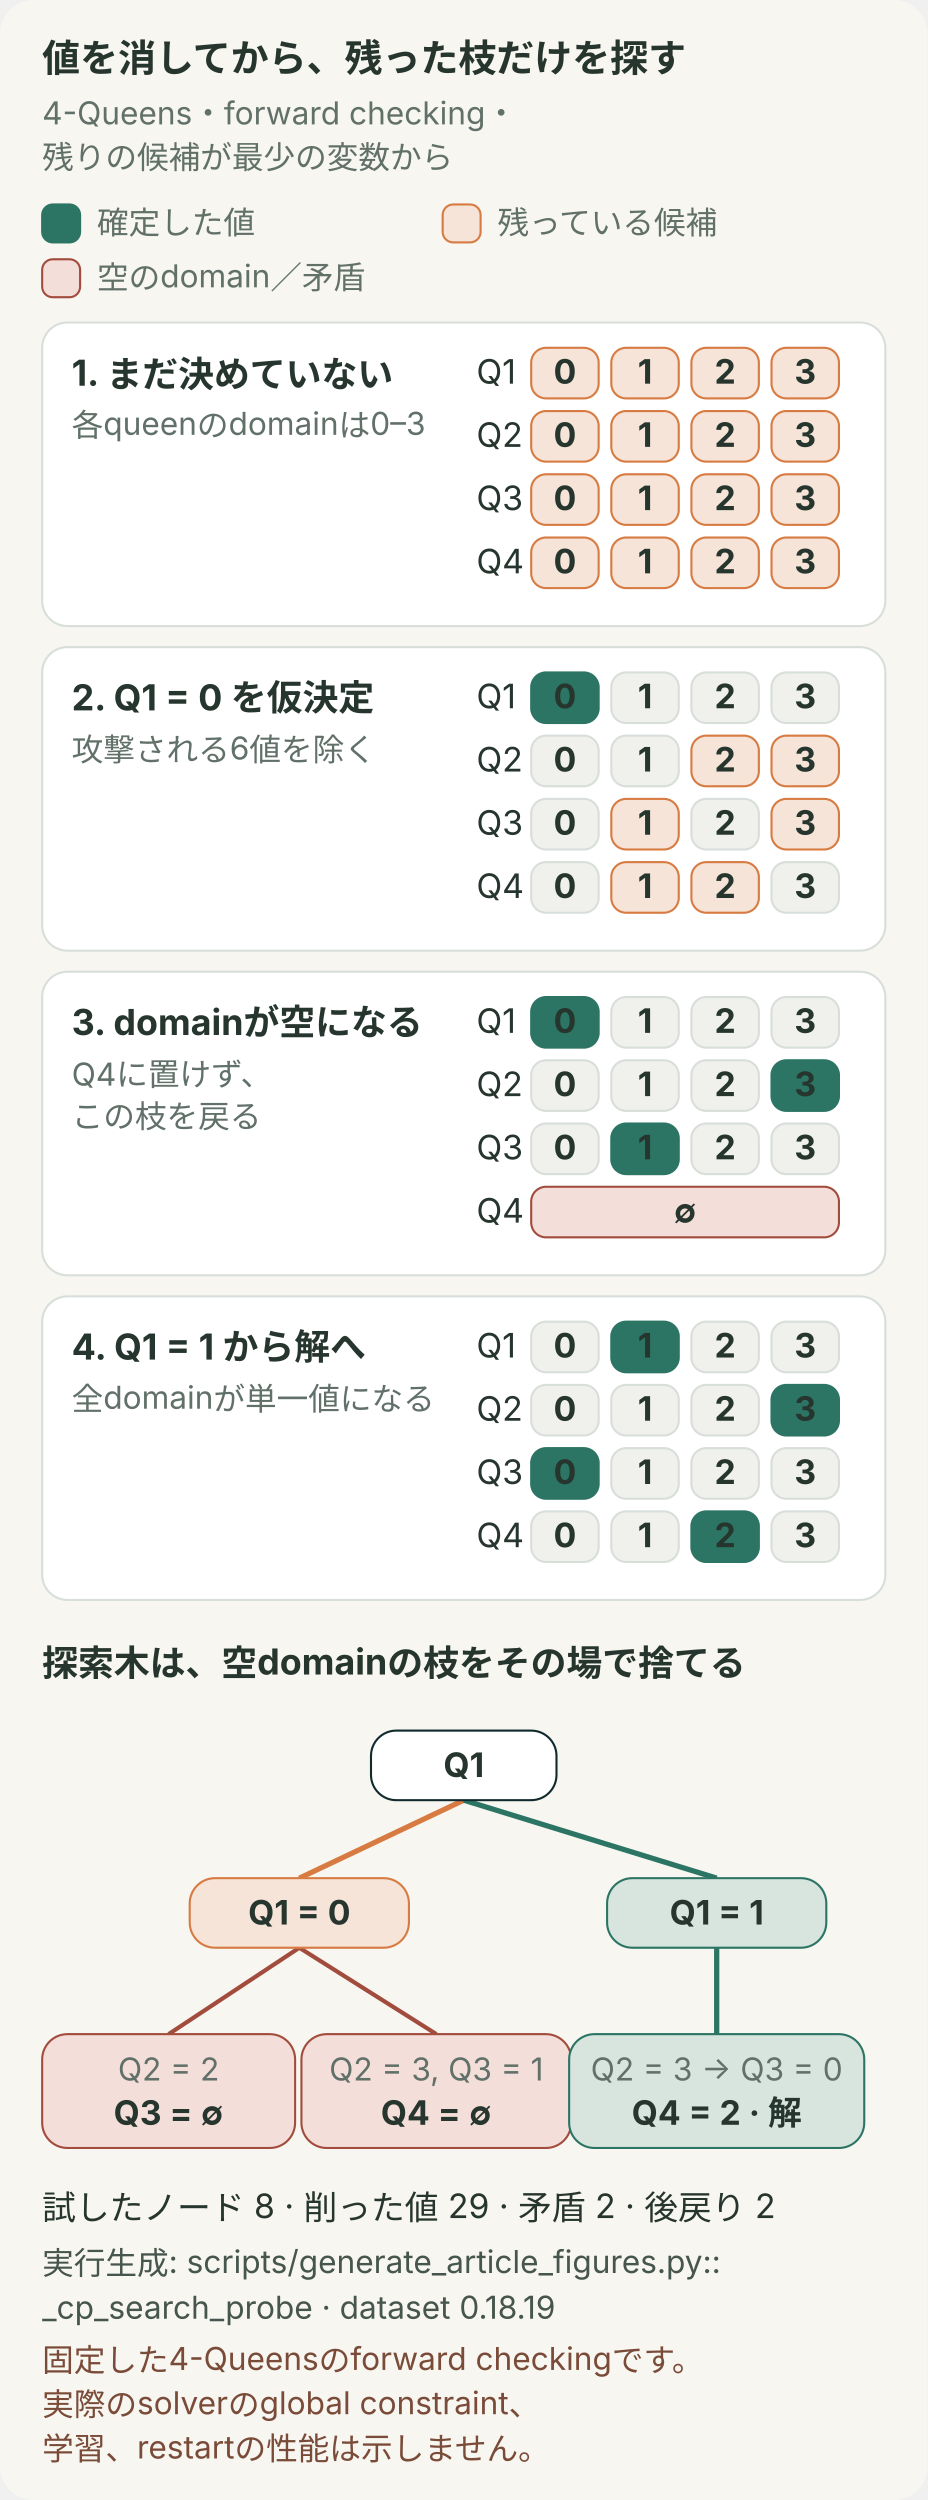
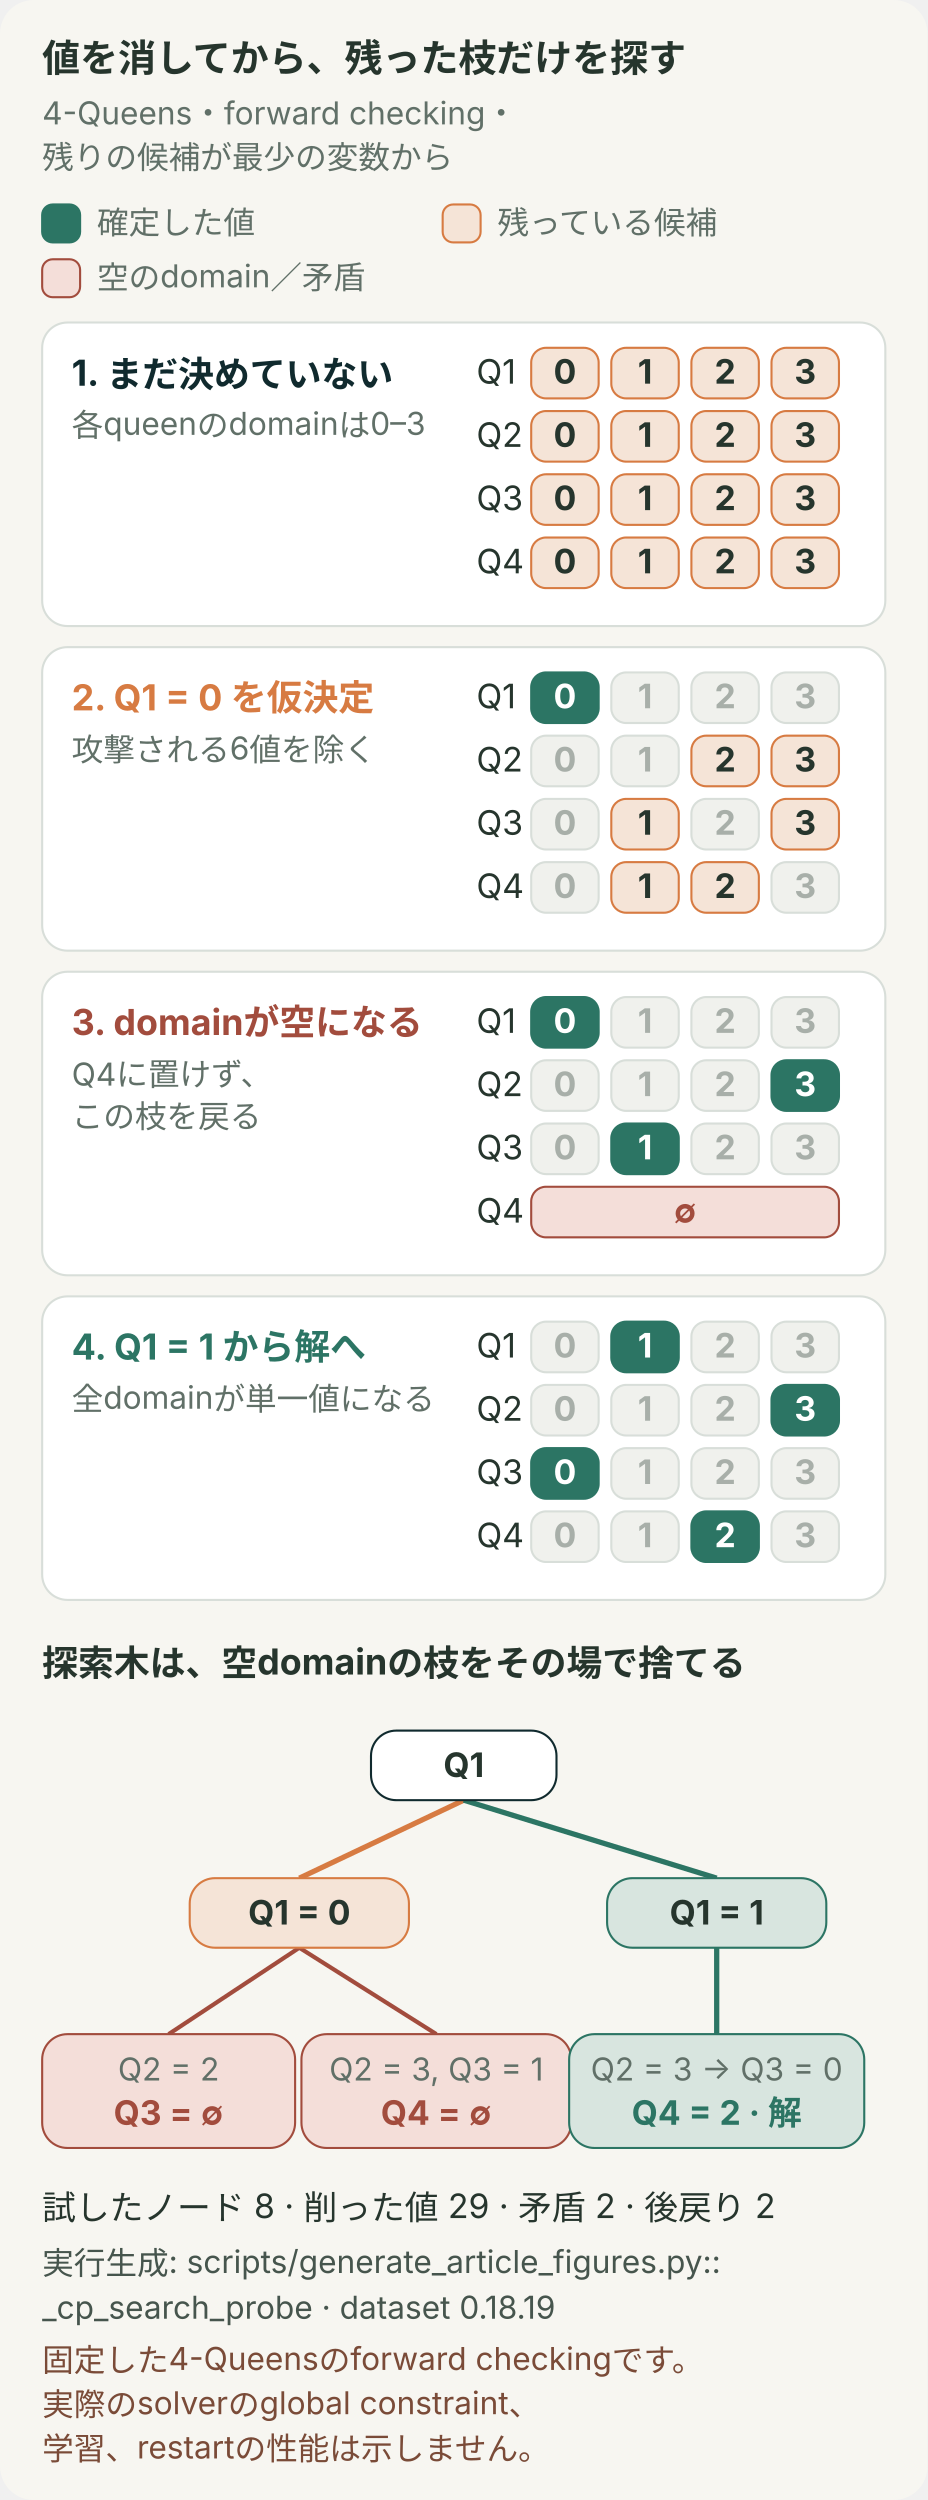
<svg xmlns="http://www.w3.org/2000/svg" viewBox="0 0 440 1186" width="440" height="1186" role="img" aria-labelledby="figure-title figure-description">
  <rect width="440" height="1186" rx="16" fill="#f7f6f1" />
  <text x="20" y="34" class="title">値を消してから、残った枝だけを探す</text>
  <text x="20" y="59" class="subtitle">4-Queens・forward checking・</text>
  <text x="20" y="80" class="subtitle">残りの候補が最少の変数から</text>
  <rect x="20" y="97" width="18" height="18" rx="5" fill="#2c7564" stroke="#2c7564" />
  <text x="46" y="111" class="axis">確定した値</text>
  <rect x="210" y="97" width="18" height="18" rx="5" fill="#f5e4d7" stroke="#d77b42" />
  <text x="236" y="111" class="axis">残っている候補</text>
  <rect x="20" y="123" width="18" height="18" rx="5" fill="#f4ded9" stroke="#a24c3d" />
  <text x="46" y="137" class="axis">空のdomain／矛盾</text>
  <rect x="20" y="153" width="400" height="144" rx="12" fill="#fff" stroke="#d8ded9" />
-   <text x="34" y="183" class="panel-title" fill="#102a2e">1. まだ決めていない</text>
+   <text x="34" y="183" class="panel-title" style="fill:#102a2e">1. まだ決めていない</text>
  <text x="34" y="207" class="status">各queenのdomainは0–3</text>
  <text x="226" y="182" class="metric">Q1</text>
  <rect x="252" y="165" width="32" height="24" rx="7" fill="#f5e4d7" stroke="#d77b42" />
-   <text x="268" y="182" text-anchor="middle" class="metric-value" fill="#26352d">0</text>
+   <text x="268" y="182" text-anchor="middle" class="metric-value" style="fill:#26352d">0</text>
  <rect x="290" y="165" width="32" height="24" rx="7" fill="#f5e4d7" stroke="#d77b42" />
-   <text x="306" y="182" text-anchor="middle" class="metric-value" fill="#26352d">1</text>
+   <text x="306" y="182" text-anchor="middle" class="metric-value" style="fill:#26352d">1</text>
  <rect x="328" y="165" width="32" height="24" rx="7" fill="#f5e4d7" stroke="#d77b42" />
-   <text x="344" y="182" text-anchor="middle" class="metric-value" fill="#26352d">2</text>
+   <text x="344" y="182" text-anchor="middle" class="metric-value" style="fill:#26352d">2</text>
  <rect x="366" y="165" width="32" height="24" rx="7" fill="#f5e4d7" stroke="#d77b42" />
-   <text x="382" y="182" text-anchor="middle" class="metric-value" fill="#26352d">3</text>
+   <text x="382" y="182" text-anchor="middle" class="metric-value" style="fill:#26352d">3</text>
  <text x="226" y="212" class="metric">Q2</text>
  <rect x="252" y="195" width="32" height="24" rx="7" fill="#f5e4d7" stroke="#d77b42" />
-   <text x="268" y="212" text-anchor="middle" class="metric-value" fill="#26352d">0</text>
+   <text x="268" y="212" text-anchor="middle" class="metric-value" style="fill:#26352d">0</text>
  <rect x="290" y="195" width="32" height="24" rx="7" fill="#f5e4d7" stroke="#d77b42" />
-   <text x="306" y="212" text-anchor="middle" class="metric-value" fill="#26352d">1</text>
+   <text x="306" y="212" text-anchor="middle" class="metric-value" style="fill:#26352d">1</text>
  <rect x="328" y="195" width="32" height="24" rx="7" fill="#f5e4d7" stroke="#d77b42" />
-   <text x="344" y="212" text-anchor="middle" class="metric-value" fill="#26352d">2</text>
+   <text x="344" y="212" text-anchor="middle" class="metric-value" style="fill:#26352d">2</text>
  <rect x="366" y="195" width="32" height="24" rx="7" fill="#f5e4d7" stroke="#d77b42" />
-   <text x="382" y="212" text-anchor="middle" class="metric-value" fill="#26352d">3</text>
+   <text x="382" y="212" text-anchor="middle" class="metric-value" style="fill:#26352d">3</text>
  <text x="226" y="242" class="metric">Q3</text>
  <rect x="252" y="225" width="32" height="24" rx="7" fill="#f5e4d7" stroke="#d77b42" />
-   <text x="268" y="242" text-anchor="middle" class="metric-value" fill="#26352d">0</text>
+   <text x="268" y="242" text-anchor="middle" class="metric-value" style="fill:#26352d">0</text>
  <rect x="290" y="225" width="32" height="24" rx="7" fill="#f5e4d7" stroke="#d77b42" />
-   <text x="306" y="242" text-anchor="middle" class="metric-value" fill="#26352d">1</text>
+   <text x="306" y="242" text-anchor="middle" class="metric-value" style="fill:#26352d">1</text>
  <rect x="328" y="225" width="32" height="24" rx="7" fill="#f5e4d7" stroke="#d77b42" />
-   <text x="344" y="242" text-anchor="middle" class="metric-value" fill="#26352d">2</text>
+   <text x="344" y="242" text-anchor="middle" class="metric-value" style="fill:#26352d">2</text>
  <rect x="366" y="225" width="32" height="24" rx="7" fill="#f5e4d7" stroke="#d77b42" />
-   <text x="382" y="242" text-anchor="middle" class="metric-value" fill="#26352d">3</text>
+   <text x="382" y="242" text-anchor="middle" class="metric-value" style="fill:#26352d">3</text>
  <text x="226" y="272" class="metric">Q4</text>
  <rect x="252" y="255" width="32" height="24" rx="7" fill="#f5e4d7" stroke="#d77b42" />
-   <text x="268" y="272" text-anchor="middle" class="metric-value" fill="#26352d">0</text>
+   <text x="268" y="272" text-anchor="middle" class="metric-value" style="fill:#26352d">0</text>
  <rect x="290" y="255" width="32" height="24" rx="7" fill="#f5e4d7" stroke="#d77b42" />
-   <text x="306" y="272" text-anchor="middle" class="metric-value" fill="#26352d">1</text>
+   <text x="306" y="272" text-anchor="middle" class="metric-value" style="fill:#26352d">1</text>
  <rect x="328" y="255" width="32" height="24" rx="7" fill="#f5e4d7" stroke="#d77b42" />
-   <text x="344" y="272" text-anchor="middle" class="metric-value" fill="#26352d">2</text>
+   <text x="344" y="272" text-anchor="middle" class="metric-value" style="fill:#26352d">2</text>
  <rect x="366" y="255" width="32" height="24" rx="7" fill="#f5e4d7" stroke="#d77b42" />
-   <text x="382" y="272" text-anchor="middle" class="metric-value" fill="#26352d">3</text>
+   <text x="382" y="272" text-anchor="middle" class="metric-value" style="fill:#26352d">3</text>
  <rect x="20" y="307" width="400" height="144" rx="12" fill="#fff" stroke="#d8ded9" />
-   <text x="34" y="337" class="panel-title" fill="#d77b42">2. Q1 = 0 を仮決定</text>
+   <text x="34" y="337" class="panel-title" style="fill:#d77b42">2. Q1 = 0 を仮決定</text>
  <text x="34" y="361" class="status">攻撃される6値を除く</text>
  <text x="226" y="336" class="metric">Q1</text>
  <rect x="252" y="319" width="32" height="24" rx="7" fill="#2c7564" stroke="#2c7564" />
-   <text x="268" y="336" text-anchor="middle" class="metric-value" fill="#fff">0</text>
+   <text x="268" y="336" text-anchor="middle" class="metric-value" style="fill:#fff">0</text>
  <rect x="290" y="319" width="32" height="24" rx="7" fill="#f0f1ed" stroke="#d8ded9" />
-   <text x="306" y="336" text-anchor="middle" class="metric-value" fill="#a8afa9">1</text>
+   <text x="306" y="336" text-anchor="middle" class="metric-value" style="fill:#a8afa9">1</text>
  <rect x="328" y="319" width="32" height="24" rx="7" fill="#f0f1ed" stroke="#d8ded9" />
-   <text x="344" y="336" text-anchor="middle" class="metric-value" fill="#a8afa9">2</text>
+   <text x="344" y="336" text-anchor="middle" class="metric-value" style="fill:#a8afa9">2</text>
  <rect x="366" y="319" width="32" height="24" rx="7" fill="#f0f1ed" stroke="#d8ded9" />
-   <text x="382" y="336" text-anchor="middle" class="metric-value" fill="#a8afa9">3</text>
+   <text x="382" y="336" text-anchor="middle" class="metric-value" style="fill:#a8afa9">3</text>
  <text x="226" y="366" class="metric">Q2</text>
  <rect x="252" y="349" width="32" height="24" rx="7" fill="#f0f1ed" stroke="#d8ded9" />
-   <text x="268" y="366" text-anchor="middle" class="metric-value" fill="#a8afa9">0</text>
+   <text x="268" y="366" text-anchor="middle" class="metric-value" style="fill:#a8afa9">0</text>
  <rect x="290" y="349" width="32" height="24" rx="7" fill="#f0f1ed" stroke="#d8ded9" />
-   <text x="306" y="366" text-anchor="middle" class="metric-value" fill="#a8afa9">1</text>
+   <text x="306" y="366" text-anchor="middle" class="metric-value" style="fill:#a8afa9">1</text>
  <rect x="328" y="349" width="32" height="24" rx="7" fill="#f5e4d7" stroke="#d77b42" />
-   <text x="344" y="366" text-anchor="middle" class="metric-value" fill="#26352d">2</text>
+   <text x="344" y="366" text-anchor="middle" class="metric-value" style="fill:#26352d">2</text>
  <rect x="366" y="349" width="32" height="24" rx="7" fill="#f5e4d7" stroke="#d77b42" />
-   <text x="382" y="366" text-anchor="middle" class="metric-value" fill="#26352d">3</text>
+   <text x="382" y="366" text-anchor="middle" class="metric-value" style="fill:#26352d">3</text>
  <text x="226" y="396" class="metric">Q3</text>
  <rect x="252" y="379" width="32" height="24" rx="7" fill="#f0f1ed" stroke="#d8ded9" />
-   <text x="268" y="396" text-anchor="middle" class="metric-value" fill="#a8afa9">0</text>
+   <text x="268" y="396" text-anchor="middle" class="metric-value" style="fill:#a8afa9">0</text>
  <rect x="290" y="379" width="32" height="24" rx="7" fill="#f5e4d7" stroke="#d77b42" />
-   <text x="306" y="396" text-anchor="middle" class="metric-value" fill="#26352d">1</text>
+   <text x="306" y="396" text-anchor="middle" class="metric-value" style="fill:#26352d">1</text>
  <rect x="328" y="379" width="32" height="24" rx="7" fill="#f0f1ed" stroke="#d8ded9" />
-   <text x="344" y="396" text-anchor="middle" class="metric-value" fill="#a8afa9">2</text>
+   <text x="344" y="396" text-anchor="middle" class="metric-value" style="fill:#a8afa9">2</text>
  <rect x="366" y="379" width="32" height="24" rx="7" fill="#f5e4d7" stroke="#d77b42" />
-   <text x="382" y="396" text-anchor="middle" class="metric-value" fill="#26352d">3</text>
+   <text x="382" y="396" text-anchor="middle" class="metric-value" style="fill:#26352d">3</text>
  <text x="226" y="426" class="metric">Q4</text>
  <rect x="252" y="409" width="32" height="24" rx="7" fill="#f0f1ed" stroke="#d8ded9" />
-   <text x="268" y="426" text-anchor="middle" class="metric-value" fill="#a8afa9">0</text>
+   <text x="268" y="426" text-anchor="middle" class="metric-value" style="fill:#a8afa9">0</text>
  <rect x="290" y="409" width="32" height="24" rx="7" fill="#f5e4d7" stroke="#d77b42" />
-   <text x="306" y="426" text-anchor="middle" class="metric-value" fill="#26352d">1</text>
+   <text x="306" y="426" text-anchor="middle" class="metric-value" style="fill:#26352d">1</text>
  <rect x="328" y="409" width="32" height="24" rx="7" fill="#f5e4d7" stroke="#d77b42" />
-   <text x="344" y="426" text-anchor="middle" class="metric-value" fill="#26352d">2</text>
+   <text x="344" y="426" text-anchor="middle" class="metric-value" style="fill:#26352d">2</text>
  <rect x="366" y="409" width="32" height="24" rx="7" fill="#f0f1ed" stroke="#d8ded9" />
-   <text x="382" y="426" text-anchor="middle" class="metric-value" fill="#a8afa9">3</text>
+   <text x="382" y="426" text-anchor="middle" class="metric-value" style="fill:#a8afa9">3</text>
  <rect x="20" y="461" width="400" height="144" rx="12" fill="#fff" stroke="#d8ded9" />
-   <text x="34" y="491" class="panel-title" fill="#a24c3d">3. domainが空になる</text>
+   <text x="34" y="491" class="panel-title" style="fill:#a24c3d">3. domainが空になる</text>
  <text x="34" y="515" class="status">Q4に置けず、</text>
  <text x="34" y="535" class="status">この枝を戻る</text>
  <text x="226" y="490" class="metric">Q1</text>
  <rect x="252" y="473" width="32" height="24" rx="7" fill="#2c7564" stroke="#2c7564" />
-   <text x="268" y="490" text-anchor="middle" class="metric-value" fill="#fff">0</text>
+   <text x="268" y="490" text-anchor="middle" class="metric-value" style="fill:#fff">0</text>
  <rect x="290" y="473" width="32" height="24" rx="7" fill="#f0f1ed" stroke="#d8ded9" />
-   <text x="306" y="490" text-anchor="middle" class="metric-value" fill="#a8afa9">1</text>
+   <text x="306" y="490" text-anchor="middle" class="metric-value" style="fill:#a8afa9">1</text>
  <rect x="328" y="473" width="32" height="24" rx="7" fill="#f0f1ed" stroke="#d8ded9" />
-   <text x="344" y="490" text-anchor="middle" class="metric-value" fill="#a8afa9">2</text>
+   <text x="344" y="490" text-anchor="middle" class="metric-value" style="fill:#a8afa9">2</text>
  <rect x="366" y="473" width="32" height="24" rx="7" fill="#f0f1ed" stroke="#d8ded9" />
-   <text x="382" y="490" text-anchor="middle" class="metric-value" fill="#a8afa9">3</text>
+   <text x="382" y="490" text-anchor="middle" class="metric-value" style="fill:#a8afa9">3</text>
  <text x="226" y="520" class="metric">Q2</text>
  <rect x="252" y="503" width="32" height="24" rx="7" fill="#f0f1ed" stroke="#d8ded9" />
-   <text x="268" y="520" text-anchor="middle" class="metric-value" fill="#a8afa9">0</text>
+   <text x="268" y="520" text-anchor="middle" class="metric-value" style="fill:#a8afa9">0</text>
  <rect x="290" y="503" width="32" height="24" rx="7" fill="#f0f1ed" stroke="#d8ded9" />
-   <text x="306" y="520" text-anchor="middle" class="metric-value" fill="#a8afa9">1</text>
+   <text x="306" y="520" text-anchor="middle" class="metric-value" style="fill:#a8afa9">1</text>
  <rect x="328" y="503" width="32" height="24" rx="7" fill="#f0f1ed" stroke="#d8ded9" />
-   <text x="344" y="520" text-anchor="middle" class="metric-value" fill="#a8afa9">2</text>
+   <text x="344" y="520" text-anchor="middle" class="metric-value" style="fill:#a8afa9">2</text>
  <rect x="366" y="503" width="32" height="24" rx="7" fill="#2c7564" stroke="#2c7564" />
-   <text x="382" y="520" text-anchor="middle" class="metric-value" fill="#fff">3</text>
+   <text x="382" y="520" text-anchor="middle" class="metric-value" style="fill:#fff">3</text>
  <text x="226" y="550" class="metric">Q3</text>
  <rect x="252" y="533" width="32" height="24" rx="7" fill="#f0f1ed" stroke="#d8ded9" />
-   <text x="268" y="550" text-anchor="middle" class="metric-value" fill="#a8afa9">0</text>
+   <text x="268" y="550" text-anchor="middle" class="metric-value" style="fill:#a8afa9">0</text>
  <rect x="290" y="533" width="32" height="24" rx="7" fill="#2c7564" stroke="#2c7564" />
-   <text x="306" y="550" text-anchor="middle" class="metric-value" fill="#fff">1</text>
+   <text x="306" y="550" text-anchor="middle" class="metric-value" style="fill:#fff">1</text>
  <rect x="328" y="533" width="32" height="24" rx="7" fill="#f0f1ed" stroke="#d8ded9" />
-   <text x="344" y="550" text-anchor="middle" class="metric-value" fill="#a8afa9">2</text>
+   <text x="344" y="550" text-anchor="middle" class="metric-value" style="fill:#a8afa9">2</text>
  <rect x="366" y="533" width="32" height="24" rx="7" fill="#f0f1ed" stroke="#d8ded9" />
-   <text x="382" y="550" text-anchor="middle" class="metric-value" fill="#a8afa9">3</text>
+   <text x="382" y="550" text-anchor="middle" class="metric-value" style="fill:#a8afa9">3</text>
  <text x="226" y="580" class="metric">Q4</text>
  <rect x="252" y="563" width="146" height="24" rx="7" fill="#f4ded9" stroke="#a24c3d" />
-   <text x="325" y="580" text-anchor="middle" class="metric-value" fill="#a24c3d">∅</text>
+   <text x="325" y="580" text-anchor="middle" class="metric-value" style="fill:#a24c3d">∅</text>
  <rect x="20" y="615" width="400" height="144" rx="12" fill="#fff" stroke="#d8ded9" />
-   <text x="34" y="645" class="panel-title" fill="#2c7564">4. Q1 = 1 から解へ</text>
+   <text x="34" y="645" class="panel-title" style="fill:#2c7564">4. Q1 = 1 から解へ</text>
  <text x="34" y="669" class="status">全domainが単一値になる</text>
  <text x="226" y="644" class="metric">Q1</text>
  <rect x="252" y="627" width="32" height="24" rx="7" fill="#f0f1ed" stroke="#d8ded9" />
-   <text x="268" y="644" text-anchor="middle" class="metric-value" fill="#a8afa9">0</text>
+   <text x="268" y="644" text-anchor="middle" class="metric-value" style="fill:#a8afa9">0</text>
  <rect x="290" y="627" width="32" height="24" rx="7" fill="#2c7564" stroke="#2c7564" />
-   <text x="306" y="644" text-anchor="middle" class="metric-value" fill="#fff">1</text>
+   <text x="306" y="644" text-anchor="middle" class="metric-value" style="fill:#fff">1</text>
  <rect x="328" y="627" width="32" height="24" rx="7" fill="#f0f1ed" stroke="#d8ded9" />
-   <text x="344" y="644" text-anchor="middle" class="metric-value" fill="#a8afa9">2</text>
+   <text x="344" y="644" text-anchor="middle" class="metric-value" style="fill:#a8afa9">2</text>
  <rect x="366" y="627" width="32" height="24" rx="7" fill="#f0f1ed" stroke="#d8ded9" />
-   <text x="382" y="644" text-anchor="middle" class="metric-value" fill="#a8afa9">3</text>
+   <text x="382" y="644" text-anchor="middle" class="metric-value" style="fill:#a8afa9">3</text>
  <text x="226" y="674" class="metric">Q2</text>
  <rect x="252" y="657" width="32" height="24" rx="7" fill="#f0f1ed" stroke="#d8ded9" />
-   <text x="268" y="674" text-anchor="middle" class="metric-value" fill="#a8afa9">0</text>
+   <text x="268" y="674" text-anchor="middle" class="metric-value" style="fill:#a8afa9">0</text>
  <rect x="290" y="657" width="32" height="24" rx="7" fill="#f0f1ed" stroke="#d8ded9" />
-   <text x="306" y="674" text-anchor="middle" class="metric-value" fill="#a8afa9">1</text>
+   <text x="306" y="674" text-anchor="middle" class="metric-value" style="fill:#a8afa9">1</text>
  <rect x="328" y="657" width="32" height="24" rx="7" fill="#f0f1ed" stroke="#d8ded9" />
-   <text x="344" y="674" text-anchor="middle" class="metric-value" fill="#a8afa9">2</text>
+   <text x="344" y="674" text-anchor="middle" class="metric-value" style="fill:#a8afa9">2</text>
  <rect x="366" y="657" width="32" height="24" rx="7" fill="#2c7564" stroke="#2c7564" />
-   <text x="382" y="674" text-anchor="middle" class="metric-value" fill="#fff">3</text>
+   <text x="382" y="674" text-anchor="middle" class="metric-value" style="fill:#fff">3</text>
  <text x="226" y="704" class="metric">Q3</text>
  <rect x="252" y="687" width="32" height="24" rx="7" fill="#2c7564" stroke="#2c7564" />
-   <text x="268" y="704" text-anchor="middle" class="metric-value" fill="#fff">0</text>
+   <text x="268" y="704" text-anchor="middle" class="metric-value" style="fill:#fff">0</text>
  <rect x="290" y="687" width="32" height="24" rx="7" fill="#f0f1ed" stroke="#d8ded9" />
-   <text x="306" y="704" text-anchor="middle" class="metric-value" fill="#a8afa9">1</text>
+   <text x="306" y="704" text-anchor="middle" class="metric-value" style="fill:#a8afa9">1</text>
  <rect x="328" y="687" width="32" height="24" rx="7" fill="#f0f1ed" stroke="#d8ded9" />
-   <text x="344" y="704" text-anchor="middle" class="metric-value" fill="#a8afa9">2</text>
+   <text x="344" y="704" text-anchor="middle" class="metric-value" style="fill:#a8afa9">2</text>
  <rect x="366" y="687" width="32" height="24" rx="7" fill="#f0f1ed" stroke="#d8ded9" />
-   <text x="382" y="704" text-anchor="middle" class="metric-value" fill="#a8afa9">3</text>
+   <text x="382" y="704" text-anchor="middle" class="metric-value" style="fill:#a8afa9">3</text>
  <text x="226" y="734" class="metric">Q4</text>
  <rect x="252" y="717" width="32" height="24" rx="7" fill="#f0f1ed" stroke="#d8ded9" />
-   <text x="268" y="734" text-anchor="middle" class="metric-value" fill="#a8afa9">0</text>
+   <text x="268" y="734" text-anchor="middle" class="metric-value" style="fill:#a8afa9">0</text>
  <rect x="290" y="717" width="32" height="24" rx="7" fill="#f0f1ed" stroke="#d8ded9" />
-   <text x="306" y="734" text-anchor="middle" class="metric-value" fill="#a8afa9">1</text>
+   <text x="306" y="734" text-anchor="middle" class="metric-value" style="fill:#a8afa9">1</text>
  <rect x="328" y="717" width="32" height="24" rx="7" fill="#2c7564" stroke="#2c7564" />
-   <text x="344" y="734" text-anchor="middle" class="metric-value" fill="#fff">2</text>
+   <text x="344" y="734" text-anchor="middle" class="metric-value" style="fill:#fff">2</text>
  <rect x="366" y="717" width="32" height="24" rx="7" fill="#f0f1ed" stroke="#d8ded9" />
-   <text x="382" y="734" text-anchor="middle" class="metric-value" fill="#a8afa9">3</text>
+   <text x="382" y="734" text-anchor="middle" class="metric-value" style="fill:#a8afa9">3</text>
  <text x="20" y="795" class="panel-title">探索木は、空domainの枝をその場で捨てる</text>
  <line x1="220" y1="854" x2="142" y2="891" stroke="#d77b42" stroke-width="2.5" />
  <line x1="220" y1="854" x2="340" y2="891" stroke="#2c7564" stroke-width="2.5" />
  <line x1="142" y1="924" x2="80" y2="965" stroke="#a24c3d" stroke-width="2" />
  <line x1="142" y1="924" x2="207" y2="965" stroke="#a24c3d" stroke-width="2" />
  <line x1="340" y1="924" x2="340" y2="965" stroke="#2c7564" stroke-width="2.5" />
  <rect x="176" y="821" width="88" height="33" rx="12" fill="#fff" stroke="#102a2e" />
  <text x="220" y="843" text-anchor="middle" class="metric-value">Q1</text>
  <rect x="90" y="891" width="104" height="33" rx="12" fill="#f5e4d7" stroke="#d77b42" />
  <text x="142" y="913" text-anchor="middle" class="metric-value">Q1 = 0</text>
  <rect x="288" y="891" width="104" height="33" rx="12" fill="#d8e5df" stroke="#2c7564" />
  <text x="340" y="913" text-anchor="middle" class="metric-value">Q1 = 1</text>
  <rect x="20" y="965" width="120" height="54" rx="12" fill="#f4ded9" stroke="#a24c3d" />
  <text x="80" y="987" text-anchor="middle" class="status">Q2 = 2</text>
-   <text x="80" y="1008" text-anchor="middle" class="metric-value" fill="#a24c3d">Q3 = ∅</text>
+   <text x="80" y="1008" text-anchor="middle" class="metric-value" style="fill:#a24c3d">Q3 = ∅</text>
  <rect x="143" y="965" width="128" height="54" rx="12" fill="#f4ded9" stroke="#a24c3d" />
  <text x="207" y="987" text-anchor="middle" class="status">Q2 = 3, Q3 = 1</text>
-   <text x="207" y="1008" text-anchor="middle" class="metric-value" fill="#a24c3d">Q4 = ∅</text>
+   <text x="207" y="1008" text-anchor="middle" class="metric-value" style="fill:#a24c3d">Q4 = ∅</text>
  <rect x="270" y="965" width="140" height="54" rx="12" fill="#d8e5df" stroke="#2c7564" />
  <text x="340" y="987" text-anchor="middle" class="status">Q2 = 3 → Q3 = 0</text>
-   <text x="340" y="1008" text-anchor="middle" class="metric-value" fill="#2c7564">Q4 = 2 · 解</text>
+   <text x="340" y="1008" text-anchor="middle" class="metric-value" style="fill:#2c7564">Q4 = 2 · 解</text>
  <text x="20" y="1053" class="metric">試したノード 8 · 削った値 29 · 矛盾 2 · 後戻り 2</text>
  <text x="20" y="1079" class="caption">実行生成: scripts/generate_article_figures.py::</text>
  <text x="20" y="1100" class="caption">_cp_search_probe · dataset 0.18.19</text>
  <text x="20" y="1125" class="caveat">固定した4-Queensのforward checkingです。</text>
  <text x="20" y="1146" class="caveat">実際のsolverのglobal constraint、</text>
  <text x="20" y="1167" class="caveat">学習、restartの性能は示しません。</text>
  <style>text{font-family:system-ui,-apple-system,'Segoe UI',sans-serif;fill:#26352d;font-size:15px}.title{font-size:18px;font-weight:750}.subtitle{fill:#617068}.panel-title{font-size:17px;font-weight:750}.method{font-size:16px;font-weight:750}.metric,.metric-value{font-size:16px;font-variant-numeric:tabular-nums}.metric-value{font-weight:750}.status,.axis,.note{fill:#617068}.caption{fill:#46554d}.caveat{fill:#7a4b38}.halo{paint-order:stroke;stroke:#fff;stroke-width:4px;stroke-linejoin:round}</style>
</svg>
